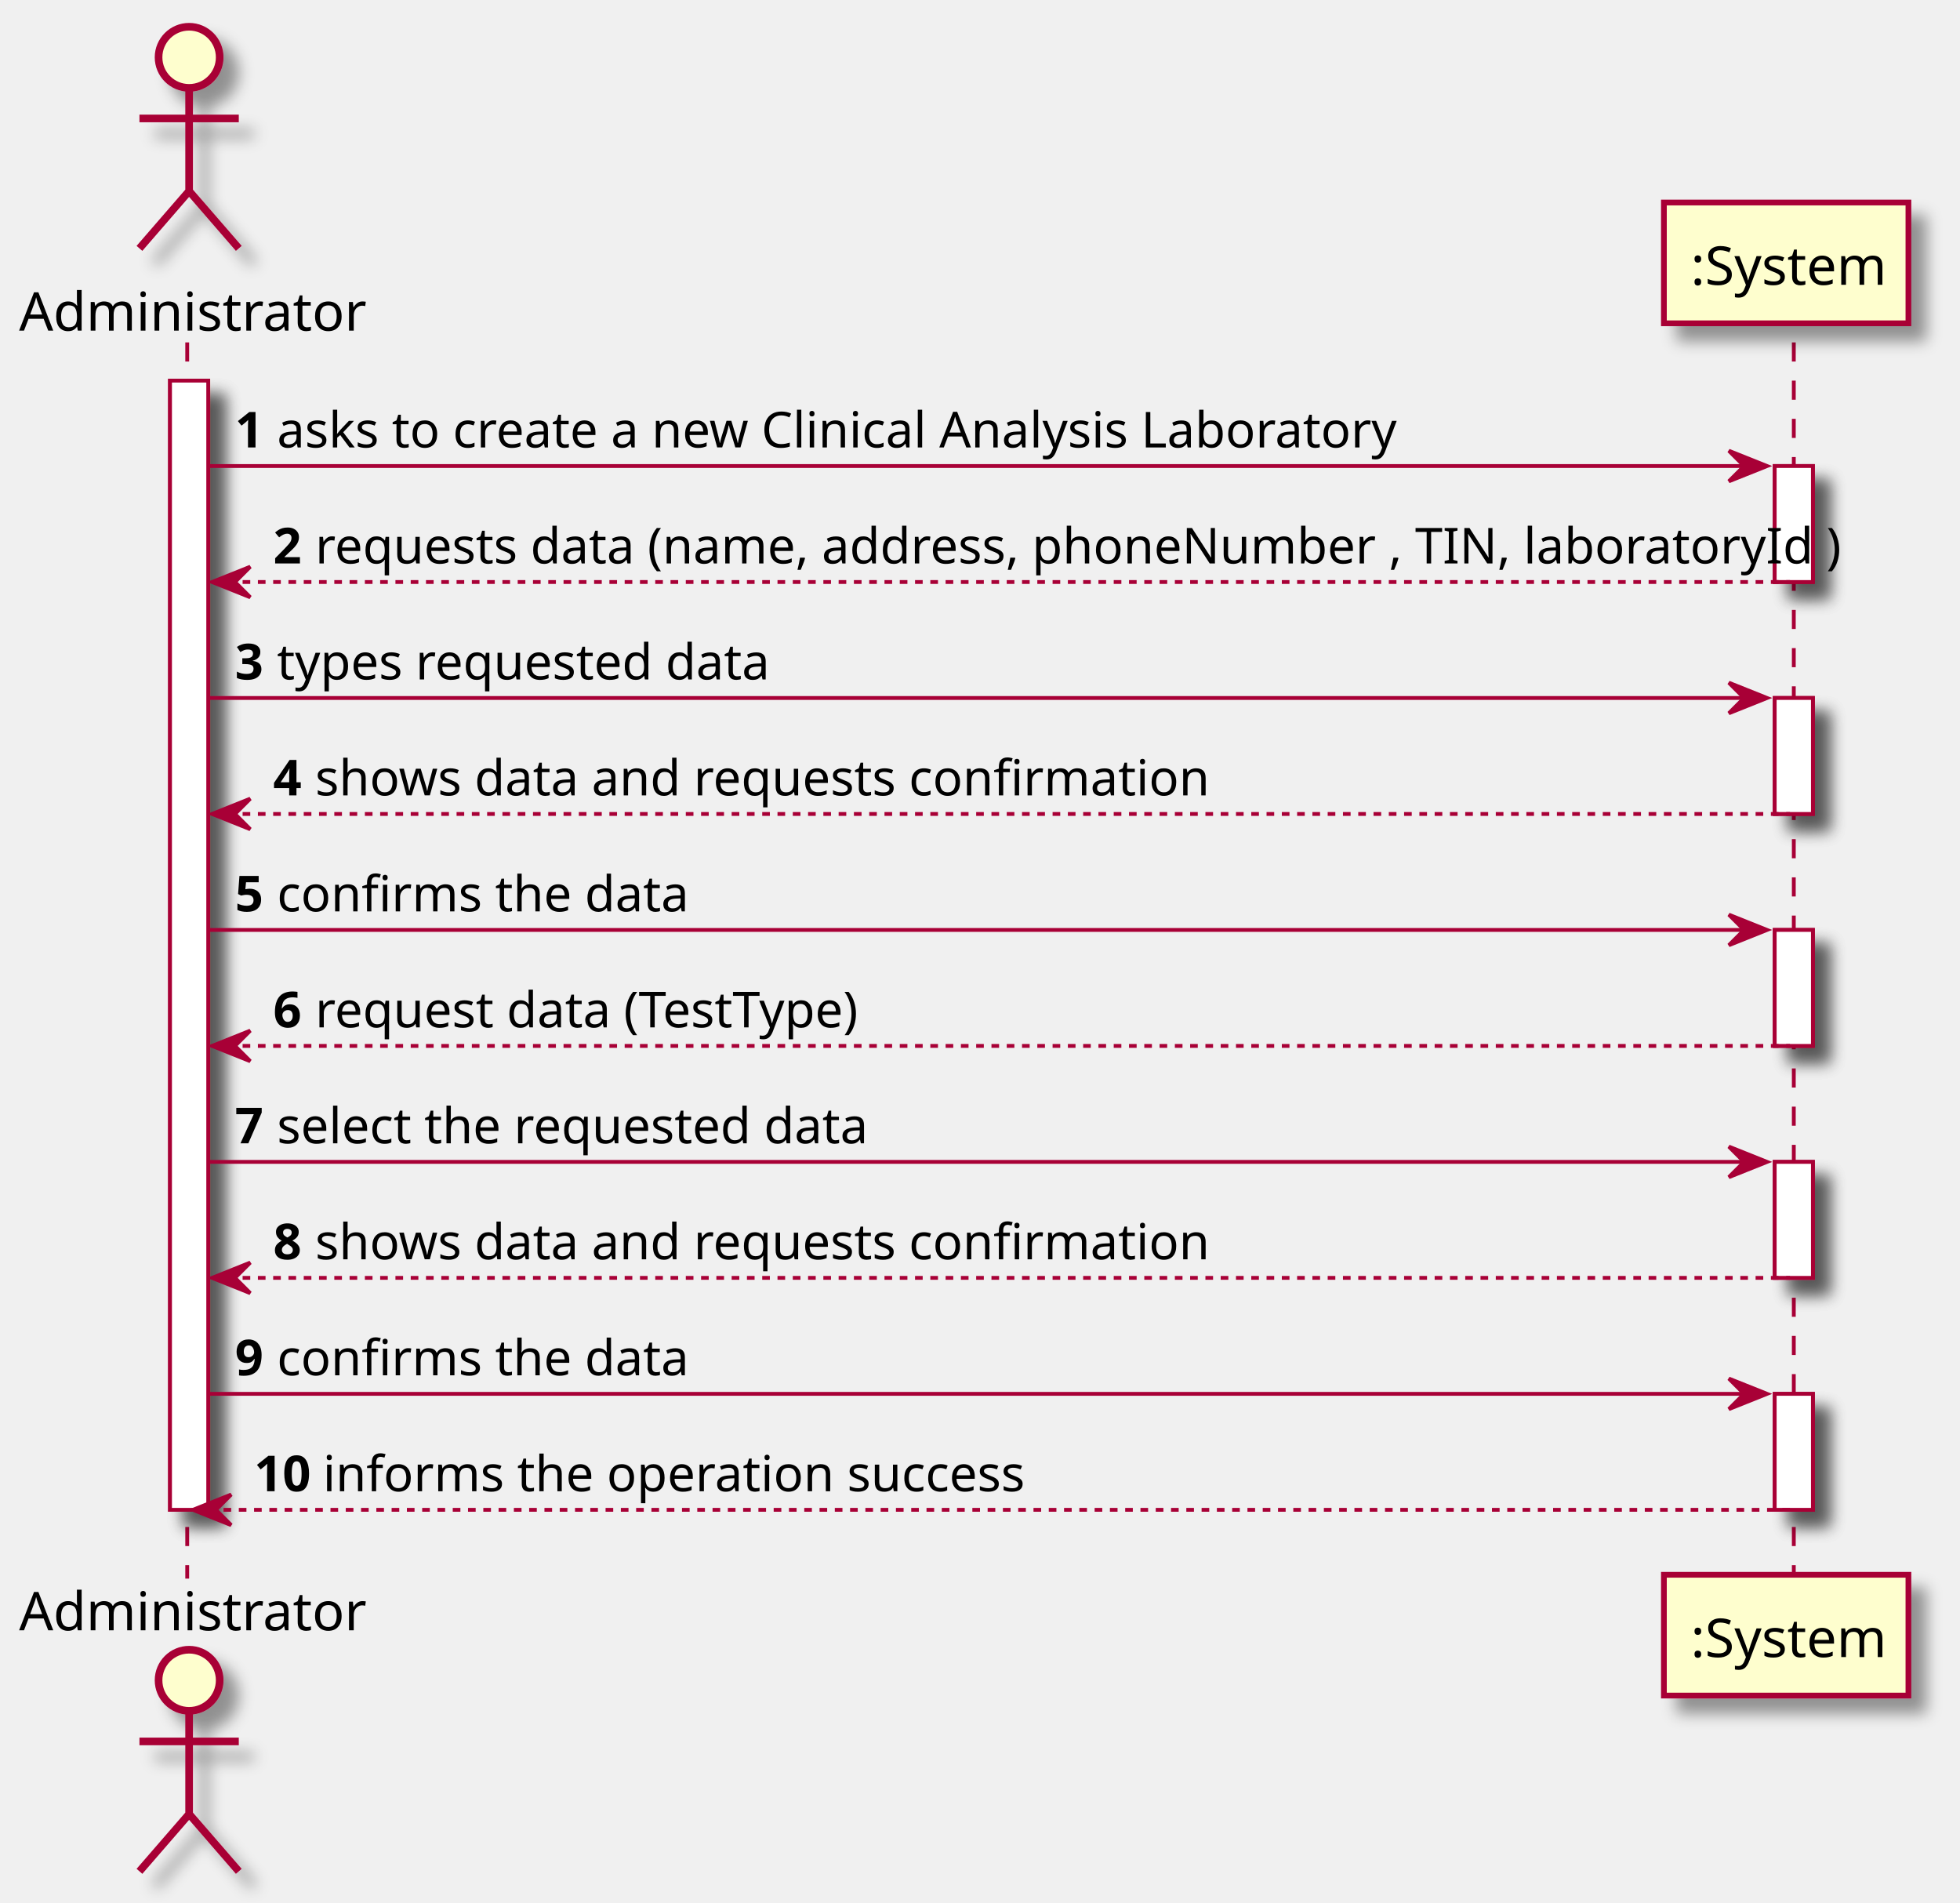
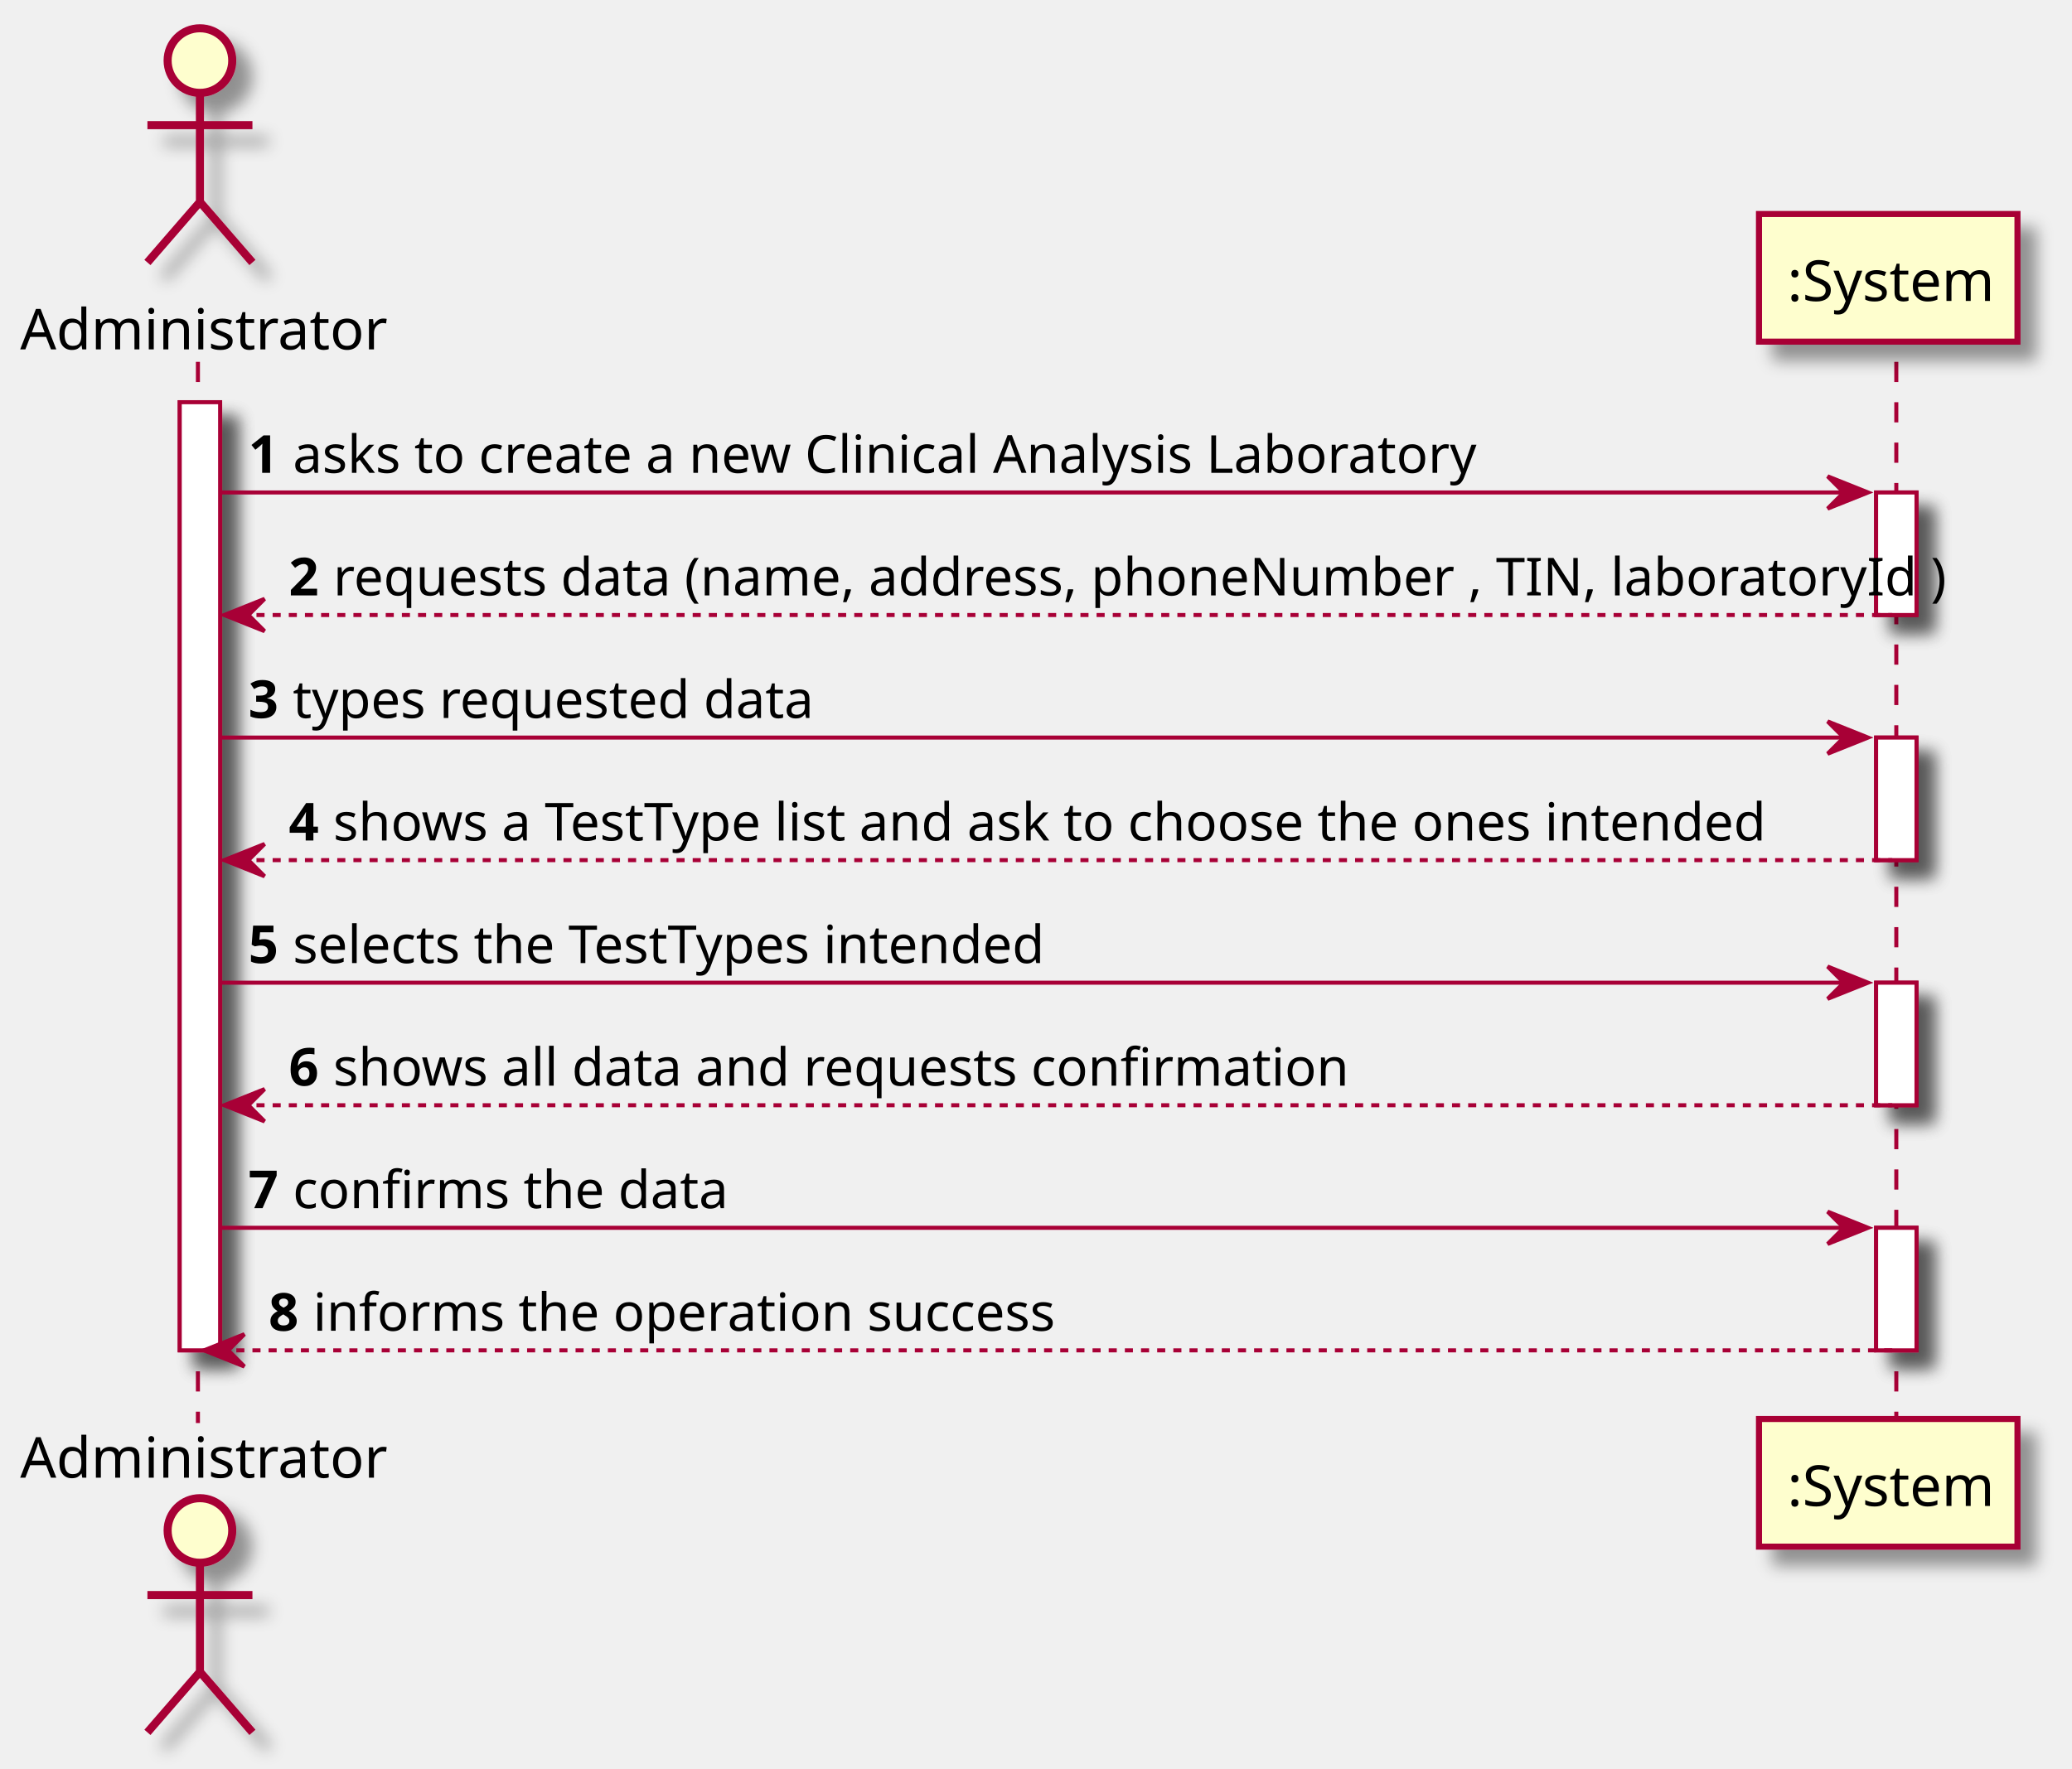
- <svg xmlns="http://www.w3.org/2000/svg" contentScriptType="application/ecmascript" contentStyleType="text/css" height="498px" preserveAspectRatio="none" style="width:513px;height:498px;" version="1.1" viewBox="0 0 513 498" width="513px" zoomAndPan="magnify">
+ <svg xmlns="http://www.w3.org/2000/svg" contentScriptType="application/ecmascript" contentStyleType="text/css" height="438px" preserveAspectRatio="none" style="width:513px;height:438px;" version="1.1" viewBox="0 0 513 438" width="513px" zoomAndPan="magnify">
  <defs>
-     <filter height="300%" id="f4mdeobwn2vmw" width="300%" x="-1" y="-1">
+     <filter height="300%" id="f1do5k88hbkuuy" width="300%" x="-1" y="-1">
      <feGaussianBlur result="blurOut" stdDeviation="2.0" />
      <feColorMatrix in="blurOut" result="blurOut2" type="matrix" values="0 0 0 0 0 0 0 0 0 0 0 0 0 0 0 0 0 0 .4 0" />
      <feOffset dx="4.0" dy="4.0" in="blurOut2" result="blurOut3" />
      <feBlend in="SourceGraphic" in2="blurOut3" mode="normal" />
    </filter>
  </defs>
  <g>
-     <rect fill="#FFFFFF" filter="url(#f4mdeobwn2vmw)" height="295.516" style="stroke:#A80036;stroke-width:1.0;" width="10" x="44.5" y="99.609" />
-     <rect fill="#FFFFFF" filter="url(#f4mdeobwn2vmw)" height="30.352" style="stroke:#A80036;stroke-width:1.0;" width="10" x="464.5" y="121.961" />
-     <rect fill="#FFFFFF" filter="url(#f4mdeobwn2vmw)" height="30.352" style="stroke:#A80036;stroke-width:1.0;" width="10" x="464.5" y="182.664" />
-     <rect fill="#FFFFFF" filter="url(#f4mdeobwn2vmw)" height="30.352" style="stroke:#A80036;stroke-width:1.0;" width="10" x="464.5" y="243.367" />
-     <rect fill="#FFFFFF" filter="url(#f4mdeobwn2vmw)" height="30.352" style="stroke:#A80036;stroke-width:1.0;" width="10" x="464.5" y="304.07" />
-     <rect fill="#FFFFFF" filter="url(#f4mdeobwn2vmw)" height="30.352" style="stroke:#A80036;stroke-width:1.0;" width="10" x="464.5" y="364.773" />
-     <line style="stroke:#A80036;stroke-width:1.0;stroke-dasharray:5.0,5.0;" x1="49" x2="49" y1="89.609" y2="413.125" />
-     <line style="stroke:#A80036;stroke-width:1.0;stroke-dasharray:5.0,5.0;" x1="469.5" x2="469.5" y1="89.609" y2="413.125" />
+     <rect fill="#FFFFFF" filter="url(#f1do5k88hbkuuy)" height="234.812" style="stroke:#A80036;stroke-width:1.0;" width="10" x="44.5" y="99.609" />
+     <rect fill="#FFFFFF" filter="url(#f1do5k88hbkuuy)" height="30.352" style="stroke:#A80036;stroke-width:1.0;" width="10" x="464.5" y="121.961" />
+     <rect fill="#FFFFFF" filter="url(#f1do5k88hbkuuy)" height="30.352" style="stroke:#A80036;stroke-width:1.0;" width="10" x="464.5" y="182.664" />
+     <rect fill="#FFFFFF" filter="url(#f1do5k88hbkuuy)" height="30.352" style="stroke:#A80036;stroke-width:1.0;" width="10" x="464.5" y="243.367" />
+     <rect fill="#FFFFFF" filter="url(#f1do5k88hbkuuy)" height="30.352" style="stroke:#A80036;stroke-width:1.0;" width="10" x="464.5" y="304.07" />
+     <line style="stroke:#A80036;stroke-width:1.0;stroke-dasharray:5.0,5.0;" x1="49" x2="49" y1="89.609" y2="352.422" />
+     <line style="stroke:#A80036;stroke-width:1.0;stroke-dasharray:5.0,5.0;" x1="469.5" x2="469.5" y1="89.609" y2="352.422" />
    <text fill="#000000" font-family="sans-serif" font-size="14" lengthAdjust="spacing" textLength="83" x="5" y="86.533">Administrator</text>
-     <ellipse cx="49.5" cy="15" fill="#FEFECE" filter="url(#f4mdeobwn2vmw)" rx="8" ry="8" style="stroke:#A80036;stroke-width:2.0;" />
-     <path d="M49.5,23 L49.5,50 M36.5,31 L62.5,31 M49.5,50 L36.5,65 M49.5,50 L62.5,65 " fill="none" filter="url(#f4mdeobwn2vmw)" style="stroke:#A80036;stroke-width:2.0;" />
-     <text fill="#000000" font-family="sans-serif" font-size="14" lengthAdjust="spacing" textLength="83" x="5" y="426.658">Administrator</text>
-     <ellipse cx="49.5" cy="439.734" fill="#FEFECE" filter="url(#f4mdeobwn2vmw)" rx="8" ry="8" style="stroke:#A80036;stroke-width:2.0;" />
-     <path d="M49.5,447.734 L49.5,474.734 M36.5,455.734 L62.5,455.734 M49.5,474.734 L36.5,489.734 M49.5,474.734 L62.5,489.734 " fill="none" filter="url(#f4mdeobwn2vmw)" style="stroke:#A80036;stroke-width:2.0;" />
-     <rect fill="#FEFECE" filter="url(#f4mdeobwn2vmw)" height="31.609" style="stroke:#A80036;stroke-width:1.5;" width="64" x="435.5" y="53" />
+     <ellipse cx="49.5" cy="15" fill="#FEFECE" filter="url(#f1do5k88hbkuuy)" rx="8" ry="8" style="stroke:#A80036;stroke-width:2.0;" />
+     <path d="M49.5,23 L49.5,50 M36.5,31 L62.5,31 M49.5,50 L36.5,65 M49.5,50 L62.5,65 " fill="none" filter="url(#f1do5k88hbkuuy)" style="stroke:#A80036;stroke-width:2.0;" />
+     <text fill="#000000" font-family="sans-serif" font-size="14" lengthAdjust="spacing" textLength="83" x="5" y="365.955">Administrator</text>
+     <ellipse cx="49.5" cy="379.031" fill="#FEFECE" filter="url(#f1do5k88hbkuuy)" rx="8" ry="8" style="stroke:#A80036;stroke-width:2.0;" />
+     <path d="M49.5,387.031 L49.5,414.031 M36.5,395.031 L62.5,395.031 M49.5,414.031 L36.5,429.031 M49.5,414.031 L62.5,429.031 " fill="none" filter="url(#f1do5k88hbkuuy)" style="stroke:#A80036;stroke-width:2.0;" />
+     <rect fill="#FEFECE" filter="url(#f1do5k88hbkuuy)" height="31.609" style="stroke:#A80036;stroke-width:1.5;" width="64" x="435.5" y="53" />
    <text fill="#000000" font-family="sans-serif" font-size="14" lengthAdjust="spacing" textLength="50" x="442.5" y="74.533">:System</text>
-     <rect fill="#FEFECE" filter="url(#f4mdeobwn2vmw)" height="31.609" style="stroke:#A80036;stroke-width:1.5;" width="64" x="435.5" y="412.125" />
-     <text fill="#000000" font-family="sans-serif" font-size="14" lengthAdjust="spacing" textLength="50" x="442.5" y="433.658">:System</text>
-     <rect fill="#FFFFFF" filter="url(#f4mdeobwn2vmw)" height="295.516" style="stroke:#A80036;stroke-width:1.0;" width="10" x="44.5" y="99.609" />
-     <rect fill="#FFFFFF" filter="url(#f4mdeobwn2vmw)" height="30.352" style="stroke:#A80036;stroke-width:1.0;" width="10" x="464.5" y="121.961" />
-     <rect fill="#FFFFFF" filter="url(#f4mdeobwn2vmw)" height="30.352" style="stroke:#A80036;stroke-width:1.0;" width="10" x="464.5" y="182.664" />
-     <rect fill="#FFFFFF" filter="url(#f4mdeobwn2vmw)" height="30.352" style="stroke:#A80036;stroke-width:1.0;" width="10" x="464.5" y="243.367" />
-     <rect fill="#FFFFFF" filter="url(#f4mdeobwn2vmw)" height="30.352" style="stroke:#A80036;stroke-width:1.0;" width="10" x="464.5" y="304.07" />
-     <rect fill="#FFFFFF" filter="url(#f4mdeobwn2vmw)" height="30.352" style="stroke:#A80036;stroke-width:1.0;" width="10" x="464.5" y="364.773" />
+     <rect fill="#FEFECE" filter="url(#f1do5k88hbkuuy)" height="31.609" style="stroke:#A80036;stroke-width:1.5;" width="64" x="435.5" y="351.422" />
+     <text fill="#000000" font-family="sans-serif" font-size="14" lengthAdjust="spacing" textLength="50" x="442.5" y="372.955">:System</text>
+     <rect fill="#FFFFFF" filter="url(#f1do5k88hbkuuy)" height="234.812" style="stroke:#A80036;stroke-width:1.0;" width="10" x="44.5" y="99.609" />
+     <rect fill="#FFFFFF" filter="url(#f1do5k88hbkuuy)" height="30.352" style="stroke:#A80036;stroke-width:1.0;" width="10" x="464.5" y="121.961" />
+     <rect fill="#FFFFFF" filter="url(#f1do5k88hbkuuy)" height="30.352" style="stroke:#A80036;stroke-width:1.0;" width="10" x="464.5" y="182.664" />
+     <rect fill="#FFFFFF" filter="url(#f1do5k88hbkuuy)" height="30.352" style="stroke:#A80036;stroke-width:1.0;" width="10" x="464.5" y="243.367" />
+     <rect fill="#FFFFFF" filter="url(#f1do5k88hbkuuy)" height="30.352" style="stroke:#A80036;stroke-width:1.0;" width="10" x="464.5" y="304.07" />
    <polygon fill="#A80036" points="452.5,117.961,462.5,121.961,452.5,125.961,456.5,121.961" style="stroke:#A80036;stroke-width:1.0;" />
    <line style="stroke:#A80036;stroke-width:1.0;" x1="54.5" x2="458.5" y1="121.961" y2="121.961" />
    <text fill="#000000" font-family="sans-serif" font-size="13" font-weight="bold" lengthAdjust="spacing" textLength="7" x="61.5" y="117.105">1</text>
    <text fill="#000000" font-family="sans-serif" font-size="13" lengthAdjust="spacing" textLength="286" x="72.5" y="117.105">asks to create a new Clinical Analysis Laboratory</text>
    <polygon fill="#A80036" points="65.5,148.312,55.5,152.312,65.5,156.312,61.5,152.312" style="stroke:#A80036;stroke-width:1.0;" />
    <line style="stroke:#A80036;stroke-width:1.0;stroke-dasharray:2.0,2.0;" x1="59.5" x2="468.5" y1="152.312" y2="152.312" />
    <text fill="#000000" font-family="sans-serif" font-size="13" font-weight="bold" lengthAdjust="spacing" textLength="7" x="71.5" y="147.456">2</text>
    <text fill="#000000" font-family="sans-serif" font-size="13" lengthAdjust="spacing" textLength="375" x="82.5" y="147.456">requests data (name, address, phoneNumber , TIN, laboratoryId )</text>
    <polygon fill="#A80036" points="452.5,178.664,462.5,182.664,452.5,186.664,456.5,182.664" style="stroke:#A80036;stroke-width:1.0;" />
    <line style="stroke:#A80036;stroke-width:1.0;" x1="54.5" x2="458.5" y1="182.664" y2="182.664" />
    <text fill="#000000" font-family="sans-serif" font-size="13" font-weight="bold" lengthAdjust="spacing" textLength="7" x="61.5" y="177.808">3</text>
    <text fill="#000000" font-family="sans-serif" font-size="13" lengthAdjust="spacing" textLength="122" x="72.5" y="177.808">types requested data</text>
    <polygon fill="#A80036" points="65.5,209.016,55.5,213.016,65.5,217.016,61.5,213.016" style="stroke:#A80036;stroke-width:1.0;" />
    <line style="stroke:#A80036;stroke-width:1.0;stroke-dasharray:2.0,2.0;" x1="59.5" x2="468.5" y1="213.016" y2="213.016" />
    <text fill="#000000" font-family="sans-serif" font-size="13" font-weight="bold" lengthAdjust="spacing" textLength="7" x="71.5" y="208.159">4</text>
-     <text fill="#000000" font-family="sans-serif" font-size="13" lengthAdjust="spacing" textLength="219" x="82.5" y="208.159">shows data and requests confirmation</text>
+     <text fill="#000000" font-family="sans-serif" font-size="13" lengthAdjust="spacing" textLength="344" x="82.5" y="208.159">shows a TestType list and ask to choose the ones intended</text>
    <polygon fill="#A80036" points="452.5,239.367,462.5,243.367,452.5,247.367,456.5,243.367" style="stroke:#A80036;stroke-width:1.0;" />
    <line style="stroke:#A80036;stroke-width:1.0;" x1="54.5" x2="458.5" y1="243.367" y2="243.367" />
    <text fill="#000000" font-family="sans-serif" font-size="13" font-weight="bold" lengthAdjust="spacing" textLength="7" x="61.5" y="238.511">5</text>
-     <text fill="#000000" font-family="sans-serif" font-size="13" lengthAdjust="spacing" textLength="100" x="72.5" y="238.511">confirms the data</text>
+     <text fill="#000000" font-family="sans-serif" font-size="13" lengthAdjust="spacing" textLength="181" x="72.5" y="238.511">selects the TestTypes intended</text>
    <polygon fill="#A80036" points="65.5,269.719,55.5,273.719,65.5,277.719,61.5,273.719" style="stroke:#A80036;stroke-width:1.0;" />
    <line style="stroke:#A80036;stroke-width:1.0;stroke-dasharray:2.0,2.0;" x1="59.5" x2="468.5" y1="273.719" y2="273.719" />
    <text fill="#000000" font-family="sans-serif" font-size="13" font-weight="bold" lengthAdjust="spacing" textLength="7" x="71.5" y="268.862">6</text>
-     <text fill="#000000" font-family="sans-serif" font-size="13" lengthAdjust="spacing" textLength="137" x="82.5" y="268.862">request data (TestType)</text>
+     <text fill="#000000" font-family="sans-serif" font-size="13" lengthAdjust="spacing" textLength="236" x="82.5" y="268.862">shows all data and requests confirmation</text>
    <polygon fill="#A80036" points="452.5,300.07,462.5,304.07,452.5,308.07,456.5,304.07" style="stroke:#A80036;stroke-width:1.0;" />
    <line style="stroke:#A80036;stroke-width:1.0;" x1="54.5" x2="458.5" y1="304.07" y2="304.07" />
    <text fill="#000000" font-family="sans-serif" font-size="13" font-weight="bold" lengthAdjust="spacing" textLength="7" x="61.5" y="299.214">7</text>
-     <text fill="#000000" font-family="sans-serif" font-size="13" lengthAdjust="spacing" textLength="147" x="72.5" y="299.214">select the requested data</text>
-     <polygon fill="#A80036" points="65.5,330.422,55.5,334.422,65.5,338.422,61.5,334.422" style="stroke:#A80036;stroke-width:1.0;" />
-     <line style="stroke:#A80036;stroke-width:1.0;stroke-dasharray:2.0,2.0;" x1="59.5" x2="468.5" y1="334.422" y2="334.422" />
-     <text fill="#000000" font-family="sans-serif" font-size="13" font-weight="bold" lengthAdjust="spacing" textLength="7" x="71.5" y="329.565">8</text>
-     <text fill="#000000" font-family="sans-serif" font-size="13" lengthAdjust="spacing" textLength="219" x="82.5" y="329.565">shows data and requests confirmation</text>
-     <polygon fill="#A80036" points="452.5,360.773,462.5,364.773,452.5,368.773,456.5,364.773" style="stroke:#A80036;stroke-width:1.0;" />
-     <line style="stroke:#A80036;stroke-width:1.0;" x1="54.5" x2="458.5" y1="364.773" y2="364.773" />
-     <text fill="#000000" font-family="sans-serif" font-size="13" font-weight="bold" lengthAdjust="spacing" textLength="7" x="61.5" y="359.917">9</text>
-     <text fill="#000000" font-family="sans-serif" font-size="13" lengthAdjust="spacing" textLength="100" x="72.5" y="359.917">confirms the data</text>
-     <polygon fill="#A80036" points="60.5,391.125,50.5,395.125,60.5,399.125,56.5,395.125" style="stroke:#A80036;stroke-width:1.0;" />
-     <line style="stroke:#A80036;stroke-width:1.0;stroke-dasharray:2.0,2.0;" x1="54.5" x2="468.5" y1="395.125" y2="395.125" />
-     <text fill="#000000" font-family="sans-serif" font-size="13" font-weight="bold" lengthAdjust="spacing" textLength="14" x="66.5" y="390.269">10</text>
-     <text fill="#000000" font-family="sans-serif" font-size="13" lengthAdjust="spacing" textLength="174" x="84.5" y="390.269">informs the operation success</text>
+     <text fill="#000000" font-family="sans-serif" font-size="13" lengthAdjust="spacing" textLength="100" x="72.5" y="299.214">confirms the data</text>
+     <polygon fill="#A80036" points="60.5,330.422,50.5,334.422,60.5,338.422,56.5,334.422" style="stroke:#A80036;stroke-width:1.0;" />
+     <line style="stroke:#A80036;stroke-width:1.0;stroke-dasharray:2.0,2.0;" x1="54.5" x2="468.5" y1="334.422" y2="334.422" />
+     <text fill="#000000" font-family="sans-serif" font-size="13" font-weight="bold" lengthAdjust="spacing" textLength="7" x="66.5" y="329.565">8</text>
+     <text fill="#000000" font-family="sans-serif" font-size="13" lengthAdjust="spacing" textLength="174" x="77.5" y="329.565">informs the operation success</text>
  </g>
</svg>
